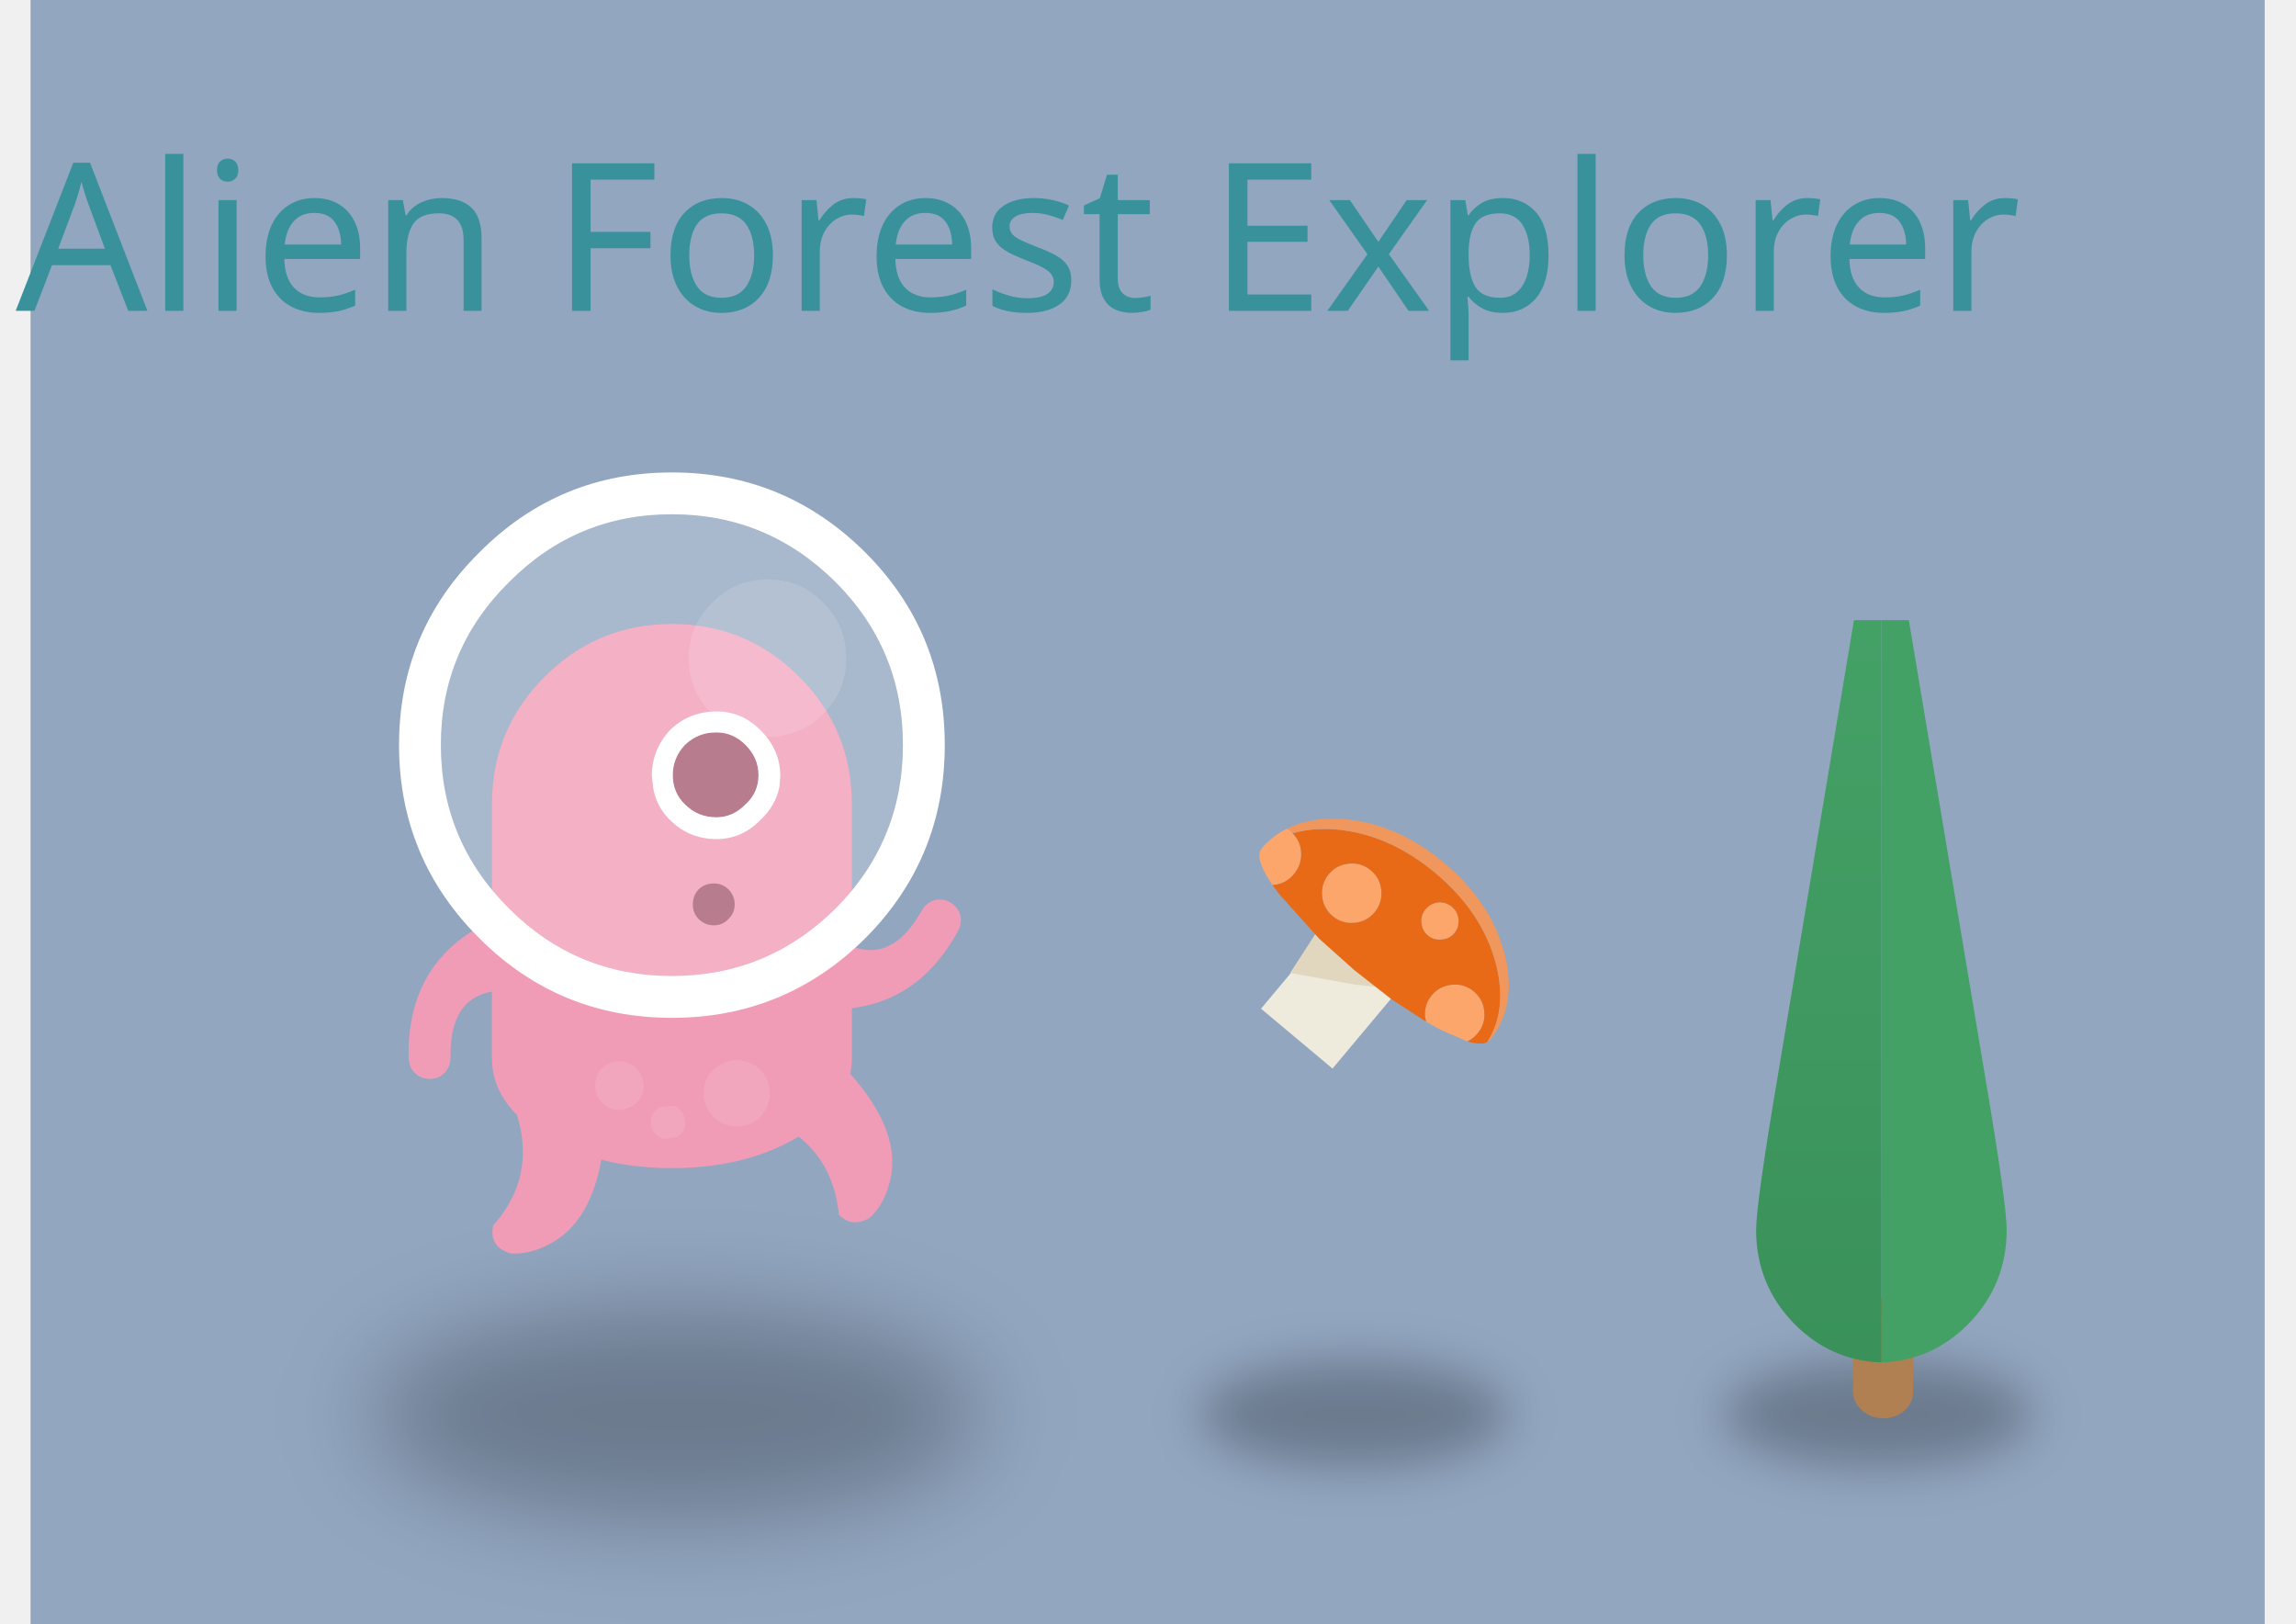
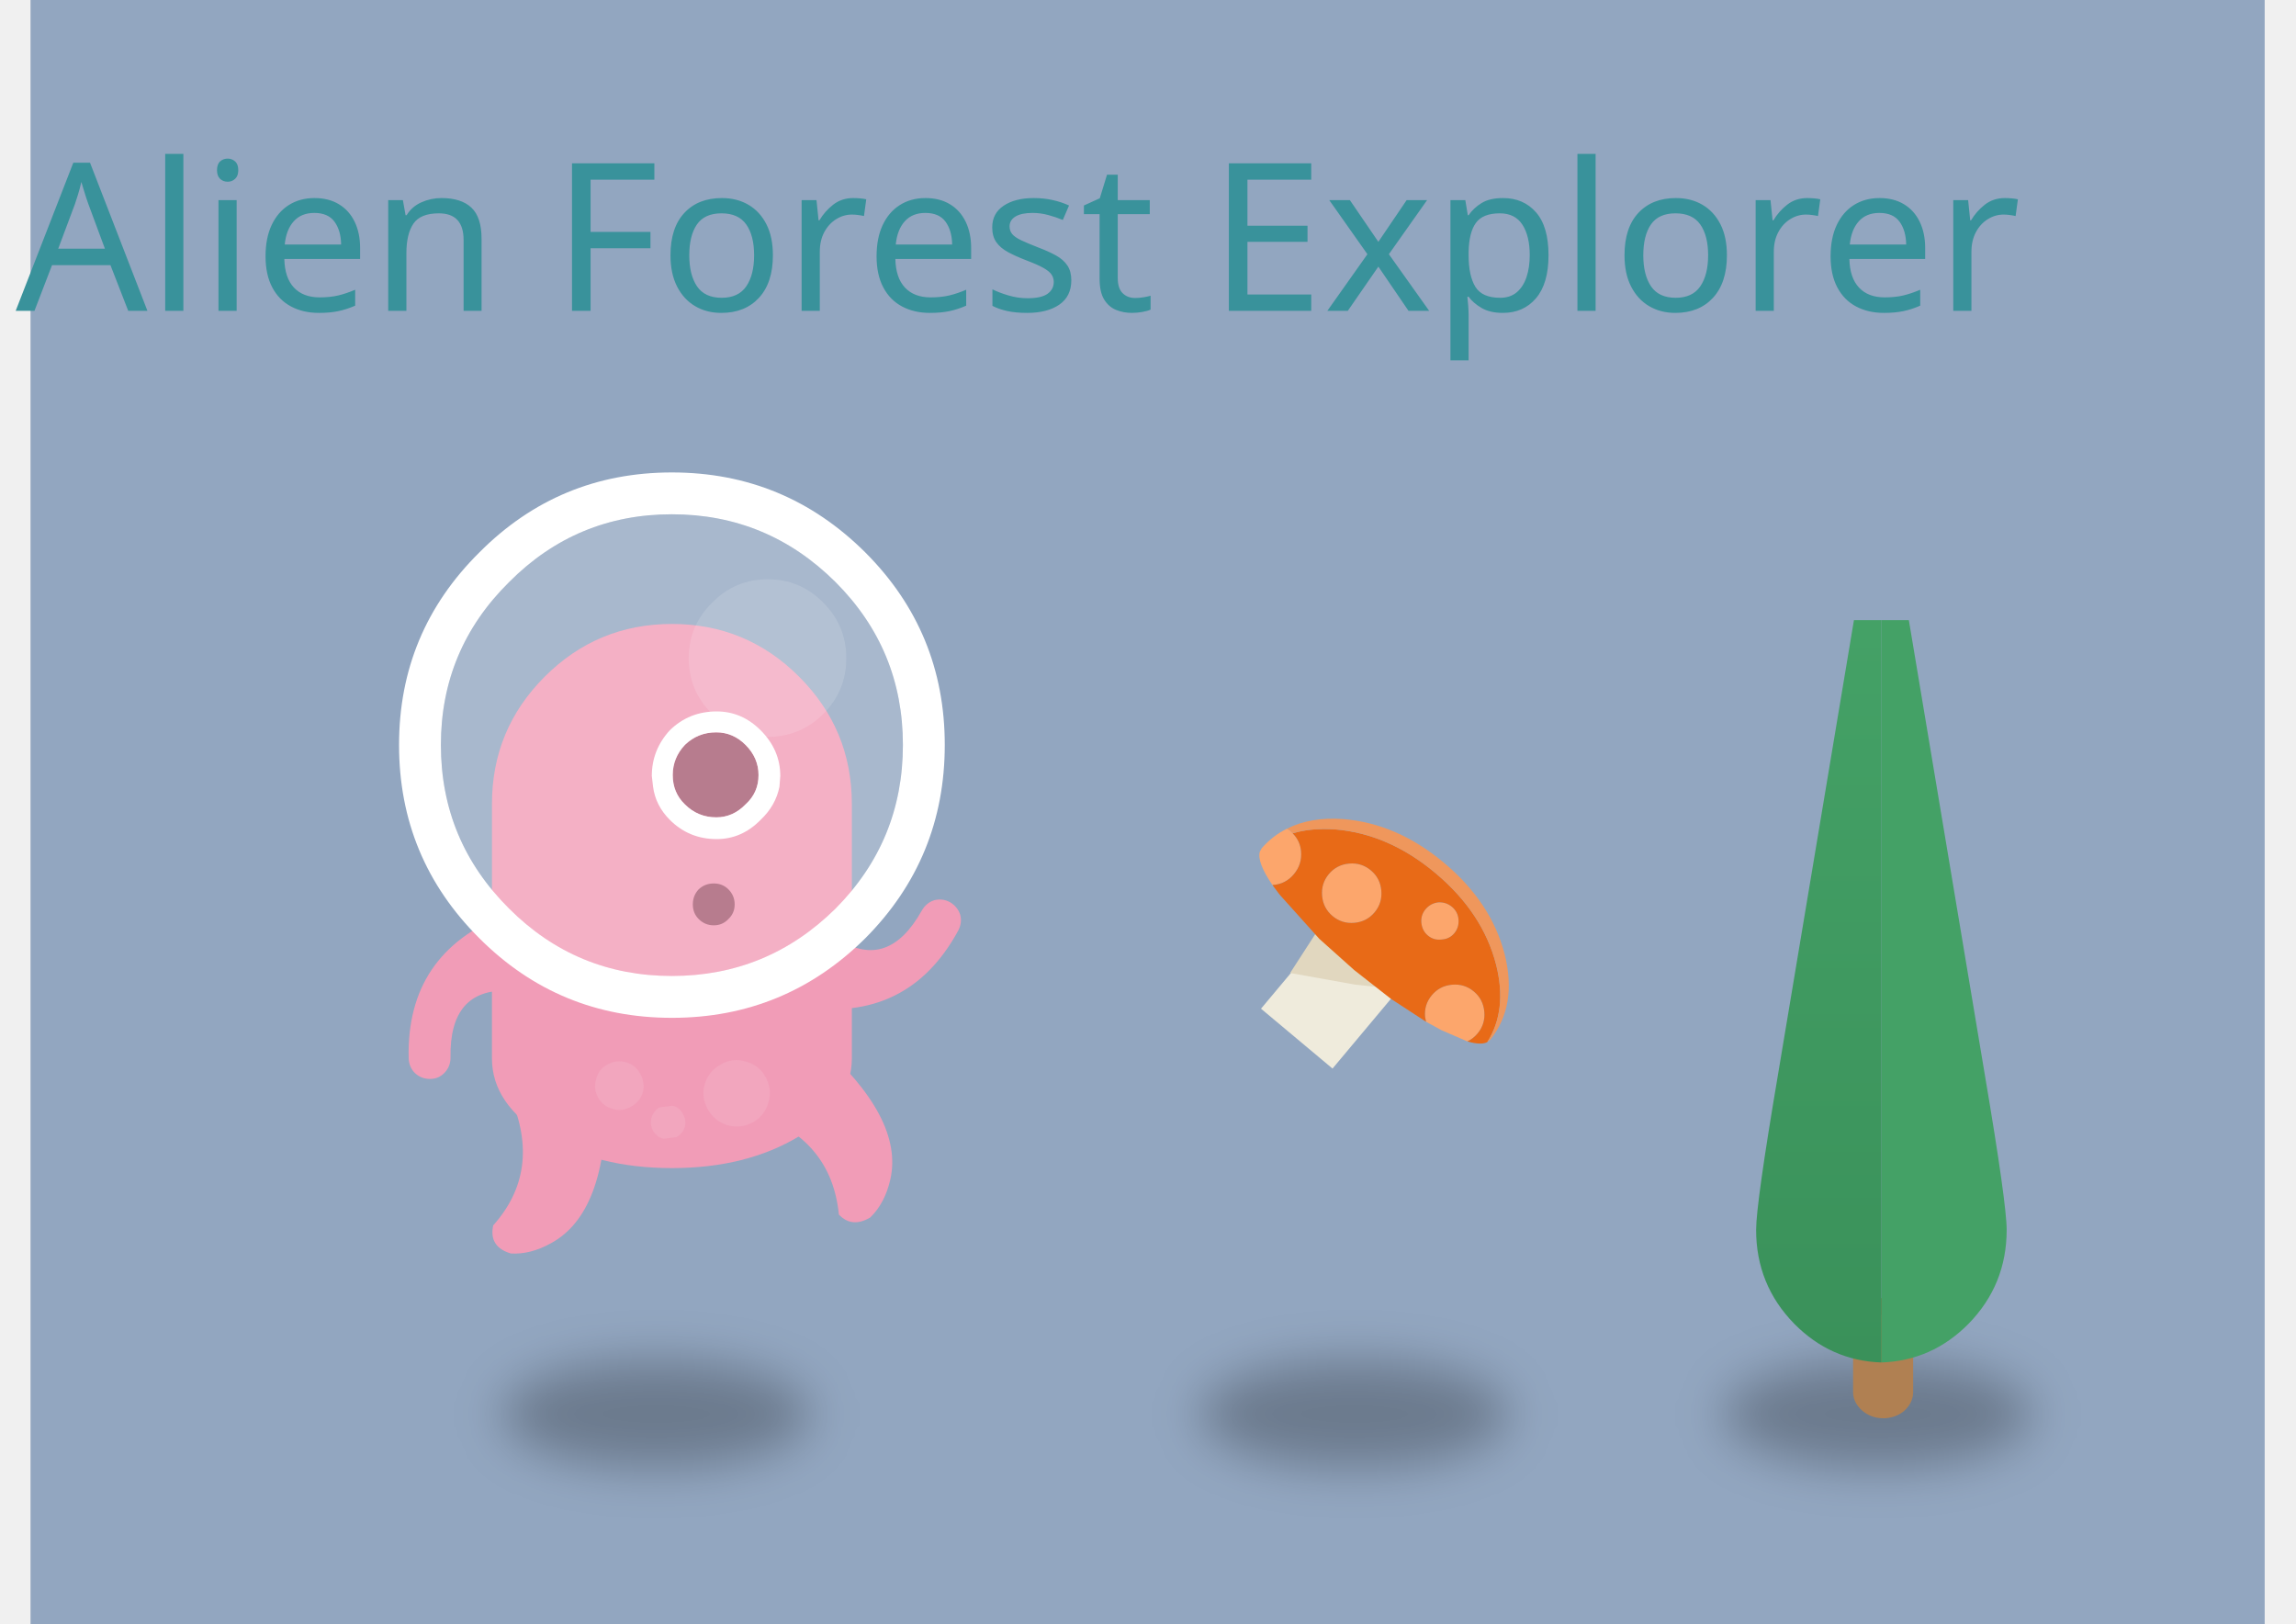
<svg xmlns="http://www.w3.org/2000/svg" xmlns:xlink="http://www.w3.org/1999/xlink" width="1052.362" height="744.094" id="svg2" version="1.1">
  <defs id="defs4">
-     <filter id="filter3773" x="-0.086" width="1.172" y="-0.995" height="2.991">
-       <feGaussianBlur stdDeviation="30.473" id="feGaussianBlur3775" />
-     </filter>
    <filter id="filter28075" x="-0.187" width="1.374" y="-0.539" height="2.079">
      <feGaussianBlur stdDeviation="21.798" id="feGaussianBlur28077" />
    </filter>
    <linearGradient xlink:href="#gradient23" id="linearGradient32412" gradientUnits="userSpaceOnUse" gradientTransform="matrix(0,0.05218506,-0.05279541,0,370.8332,720.2644)" spreadMethod="pad" x1="-819.2" x2="819.2" />
    <linearGradient gradientUnits="userSpaceOnUse" x1="-819.2" x2="819.2" spreadMethod="pad" gradientTransform="matrix(0,0.05218506,-0.05279541,0,640,581.25)" id="gradient23">
      <stop offset="0" stop-color="#44A166" id="stop31377" />
      <stop offset="1" stop-color="#3A915A" id="stop31379" />
    </linearGradient>
    <linearGradient x2="819.2" x1="-819.2" spreadMethod="pad" gradientTransform="matrix(0,0.05218506,-0.05279541,0,370.8332,720.2644)" gradientUnits="userSpaceOnUse" id="linearGradient33799" xlink:href="#gradient23" />
  </defs>
  <g id="layer1" transform="translate(0,-308.2677)">
    <rect style="fill:#003575;fill-opacity:0.392;stroke:none" id="rect2985" width="1024" height="768" x="14" y="296.362" />
    <text xml:space="preserve" style="font-size:94.647px;font-style:normal;font-variant:normal;font-weight:normal;font-stretch:normal;text-align:center;line-height:125%;letter-spacing:0px;word-spacing:0px;text-anchor:middle;fill:#39929b;fill-opacity:1;stroke:none;font-family:Lobster;-inkscape-font-specification:Lobster" x="528.274" y="450.703" id="text3755">
      <tspan x="528.274" y="450.703" id="tspan28004">Alien Forest Explorer</tspan>
    </text>
-     <path style="fill:#000000;fill-opacity:0.264;stroke:none;filter:url(#filter28075)" id="path28061" d="m 678.823,662.272 a 139.906,48.487 0 1 1 -279.812,0 139.906,48.487 0 1 1 279.812,0 z" transform="translate(-229.0711,294.024)" />
    <g id="g29252" transform="matrix(3.503623,0,0,3.503623,-2610.257,-1396.506)">
      <path d="m 911.499,602.368 q -2.08,-3.046 -1.667,-4.396 l 0.244,-0.448 0.032,-0.038 q 1.419,-1.616 3.29,-2.527 l 0.377,0.251 0.351,0.359 q 0.977,1.014 1.096,2.352 0.15,1.69 -0.942,2.994 -1.091,1.303 -2.75,1.415 l -0.032,0.038 m 25.483,20.424 -3.396,-1.474 -2.014,-1.099 -0.127,-0.628 q -0.143,-1.62 0.884,-2.847 1.027,-1.227 2.647,-1.37 1.62,-0.143 2.847,0.884 1.227,1.027 1.37,2.647 0.143,1.62 -0.884,2.847 -0.578,0.69 -1.328,1.04 m -2.02,-17.603 q 0.767,0.642 0.854,1.628 0.094,1.057 -0.548,1.823 -0.642,0.767 -1.666,0.822 -1.018,0.126 -1.785,-0.516 -0.767,-0.642 -0.86,-1.698 -0.087,-0.986 0.555,-1.753 0.642,-0.767 1.66,-0.892 1.024,-0.055 1.791,0.587 m -16.103,-4.289 q 1.027,-1.227 2.647,-1.37 1.62,-0.143 2.847,0.884 1.227,1.027 1.37,2.647 0.143,1.62 -0.884,2.847 -1.027,1.227 -2.647,1.37 -1.62,0.143 -2.847,-0.884 -1.227,-1.027 -1.37,-2.647 -0.143,-1.62 0.884,-2.847" id="path24951" style="fill:#fca66c;stroke:none" />
      <path d="m 927.65,616.414 -8.313,9.928 -9.354,-7.832 8.313,-9.928 4.499,4.128 4.855,3.704" id="path24959" style="fill:#efebdc;stroke:none" />
      <path d="m 929.392,610.452 -1.007,5.562 -6.081,-0.65 -8.512,-1.523 3.596,-5.562 5.923,1.523 6.081,0.65" id="path24957" style="fill:#e1d7bf;stroke:none" />
      <path d="m 918.859,600.9 q -1.027,1.227 -0.884,2.847 0.143,1.62 1.37,2.647 1.227,1.027 2.847,0.884 1.62,-0.143 2.647,-1.37 1.027,-1.227 0.884,-2.847 -0.143,-1.62 -1.37,-2.647 -1.227,-1.027 -2.847,-0.884 -1.62,0.143 -2.647,1.37 m 20.723,21.981 q -0.814,0.427 -2.599,-0.089 0.75,-0.35 1.328,-1.04 1.027,-1.227 0.884,-2.847 -0.143,-1.62 -1.37,-2.647 -1.227,-1.027 -2.847,-0.884 -1.62,0.143 -2.647,1.37 -1.027,1.227 -0.884,2.847 l 0.127,0.628 -4.596,-3 -4.805,-3.763 -4.549,-4.069 -5.198,-5.787 -0.925,-1.231 0.032,-0.038 q 1.658,-0.111 2.75,-1.415 1.091,-1.303 0.942,-2.994 -0.119,-1.338 -1.096,-2.352 2.422,-0.711 5.456,-0.519 7.041,0.548 13.213,5.716 6.21,5.2 7.949,12.003 1.484,5.938 -1.163,10.112 m -4.619,-17.693 q -0.767,-0.642 -1.791,-0.587 -1.018,0.126 -1.66,0.892 -0.642,0.767 -0.555,1.753 0.093,1.057 0.86,1.698 0.767,0.642 1.785,0.516 1.024,-0.055 1.666,-0.822 0.642,-0.767 0.548,-1.823 -0.087,-0.986 -0.854,-1.628" id="path24953" style="fill:#e86a17;stroke:none" />
      <path d="m 913.399,594.959 q 3.057,-1.548 7.307,-1.25 7.041,0.548 13.213,5.716 6.21,5.2 7.949,12.003 1.655,6.668 -1.857,11.096 l -0.032,0.038 -0.398,0.319 q 2.647,-4.174 1.163,-10.112 -1.738,-6.803 -7.949,-12.003 -6.172,-5.168 -13.213,-5.716 -3.034,-0.193 -5.456,0.519 l -0.351,-0.359 -0.377,-0.251" id="path24955" style="fill:#ef975c;stroke:none" />
    </g>
-     <path transform="matrix(0.5072218,0,0,0.5072218,347.4379,620.3773)" d="m 678.823,662.272 a 139.906,48.487 0 1 1 -279.812,0 139.906,48.487 0 1 1 279.812,0 z" id="path29259" style="fill:#000000;fill-opacity:0.264;stroke:none;filter:url(#filter28075)" />
+     <path transform="matrix(0.5072218,0,0,0.5072218,347.4379,620.3773)" d="m 678.823,662.272 c 0,26.779 -62.638,48.487 -139.906,48.487 -77.268,0 -139.906,-21.709 -139.906,-48.487 0,-26.779 62.638,-48.487 139.906,-48.487 77.268,0 139.906,21.709 139.906,48.487 z" id="path29259" style="fill:#000000;fill-opacity:0.264;stroke:none;filter:url(#filter28075)" />
    <g id="g33828" transform="translate(14,10)">
      <path style="fill:#f19cb7" id="path18659" d="m 360.714,775.637 c 26.47,23.275 37.596,44.309 33.376,63.107 -1.665,7.289 -4.73,13.105 -9.207,17.455 -5.628,3.322 -10.423,2.877 -14.386,-1.343 -2.302,-23.148 -15.28,-38.62 -38.934,-46.423 4.857,-15.598 14.574,-26.528 29.152,-32.796 z m -121.994,92.262 c -6.395,3.583 -12.594,5.183 -18.606,4.795 -6.783,-2.045 -9.464,-6.326 -8.06,-12.852 14.961,-16.753 17.582,-36.379 7.864,-58.887 14.835,-6.783 29.478,-6.783 43.925,0 0.257,35.294 -8.114,57.605 -25.124,66.943 z" />
      <path style="fill:#f19cb7" id="path18661" d="m 211.482,666.687 c 0,-22.764 8.056,-42.199 24.169,-58.311 16.112,-16.112 35.551,-24.169 58.311,-24.169 22.761,0 42.199,8.056 58.308,24.169 16.112,16.112 24.172,35.551 24.172,58.311 v 116.623 c 0,13.941 -8.06,25.83 -24.172,35.677 -16.109,9.717 -35.551,14.582 -58.308,14.582 -22.764,0 -42.199,-4.864 -58.311,-14.582 -16.112,-9.844 -24.169,-21.736 -24.169,-35.677 V 666.687 z" />
      <path style="fill:#a55b72" id="path18663" d="m 313.144,722.313 c -2.685,0 -4.991,-0.959 -6.909,-2.877 -1.792,-1.792 -2.682,-4.032 -2.682,-6.713 0,-2.685 0.89,-4.991 2.682,-6.909 1.918,-1.792 4.224,-2.682 6.909,-2.682 2.682,0 4.922,0.89 6.713,2.682 1.918,1.918 2.877,4.224 2.877,6.909 0,2.682 -0.959,4.922 -2.877,6.713 -1.788,1.918 -4.028,2.877 -6.713,2.877 z" />
      <path style="fill:#a55b72" id="path18665" d="m 327.722,639.641 c 3.963,3.963 5.946,8.57 5.946,13.814 0,5.367 -1.983,9.844 -5.946,13.427 -3.836,3.963 -8.313,5.946 -13.427,5.946 -5.628,0 -10.423,-1.983 -14.386,-5.946 -3.71,-3.583 -5.563,-8.06 -5.563,-13.427 0,-5.24 1.853,-9.848 5.563,-13.814 3.963,-3.836 8.758,-5.754 14.386,-5.754 5.114,0 9.591,1.918 13.427,5.754 z" />
      <path style="fill:#ffffff" id="path18667" d="m 333.668,653.452 c 0,-5.24 -1.983,-9.848 -5.946,-13.814 -3.836,-3.836 -8.313,-5.754 -13.427,-5.754 -5.628,0 -10.423,1.918 -14.386,5.754 -3.71,3.963 -5.563,8.57 -5.563,13.814 0,5.367 1.853,9.844 5.563,13.427 3.963,3.963 8.758,5.946 14.386,5.946 5.114,0 9.591,-1.983 13.427,-5.946 3.963,-3.579 5.946,-8.056 5.946,-13.427 z m 0.959,-20.524 c 6.008,6.008 9.015,12.982 9.015,20.908 l -0.384,4.987 c -1.151,5.754 -4.028,10.803 -8.632,15.153 -5.754,5.885 -12.468,8.823 -20.14,8.823 -8.44,0 -15.598,-2.939 -21.483,-8.823 -4.35,-4.35 -6.909,-9.399 -7.673,-15.153 l -0.575,-4.987 c 0,-7.926 2.751,-14.9 8.248,-20.908 5.881,-5.754 13.04,-8.632 21.483,-8.632 7.673,0 14.386,2.877 20.14,8.632 z" />
      <path style="fill:#f19cb7" id="path18669" d="m 414.23,710.804 c 2.559,-0.641 4.987,-0.322 7.289,0.959 2.302,1.404 3.836,3.322 4.6,5.754 0.641,2.428 0.322,4.857 -0.959,7.285 -15.345,28.131 -39.126,39.767 -71.355,34.914 l -1.151,-0.196 17.647,-30.69 c 15.219,9.464 27.94,5.049 38.171,-13.231 1.408,-2.428 3.326,-4.028 5.758,-4.795 z m -224.422,79.027 c -1.792,1.918 -4.028,2.877 -6.713,2.877 -2.685,0 -4.987,-0.894 -6.905,-2.685 -1.792,-1.788 -2.751,-4.028 -2.877,-6.713 -0.767,-32.094 13.999,-54.091 44.309,-65.984 l 1.151,-0.384 v 35.294 c -17.904,-0.514 -26.662,9.717 -26.278,30.69 0,2.685 -0.894,4.987 -2.685,6.905 z" />
      <path style="opacity:0.2;fill:#ffffff" id="path18671" d="m 293.962,533.952 c 29.156,0 54.153,10.358 74.999,31.078 20.585,20.585 30.882,45.46 30.882,74.612 0,29.286 -10.297,54.283 -30.882,75.003 -20.846,20.585 -45.843,30.882 -74.999,30.882 -29.16,0 -54.03,-10.297 -74.616,-30.882 -20.846,-20.716 -31.266,-45.717 -31.266,-75.003 0,-29.156 10.423,-54.026 31.266,-74.612 20.585,-20.72 45.46,-31.078 74.616,-31.078 z m 69.437,40.473 c -7.032,-7.158 -15.537,-10.742 -25.511,-10.742 -9.974,0 -18.476,3.583 -25.507,10.742 -7.162,7.036 -10.742,15.541 -10.742,25.511 0,9.97 3.579,18.476 10.742,25.511 7.032,7.032 15.537,10.55 25.507,10.55 9.978,0 18.479,-3.518 25.511,-10.55 7.032,-7.036 10.55,-15.541 10.55,-25.511 0,-9.97 -3.518,-18.476 -10.55,-25.511 z" enable-background="new    " />
      <path style="fill:#ffffff" id="path18673" d="M 368.962,565.026 C 348.115,544.31 323.118,533.948 293.962,533.948 c -29.16,0 -54.03,10.358 -74.616,31.078 -20.846,20.585 -31.266,45.46 -31.266,74.612 0,29.286 10.423,54.283 31.266,75.003 20.585,20.585 45.46,30.882 74.616,30.882 29.156,0 54.153,-10.297 74.999,-30.882 20.585,-20.716 30.882,-45.717 30.882,-75.003 0,-29.152 -10.297,-54.022 -30.882,-74.612 z m -200.062,74.616 c 0,-34.526 12.276,-63.935 36.832,-88.234 24.295,-24.422 53.708,-36.636 88.234,-36.636 34.526,0 64.062,12.215 88.618,36.636 24.295,24.299 36.445,53.708 36.445,88.234 0,34.653 -12.149,64.196 -36.445,88.622 -24.552,24.295 -54.091,36.445 -88.618,36.445 -34.526,0 -63.939,-12.149 -88.234,-36.445 -24.556,-24.426 -36.832,-53.969 -36.832,-88.622 z" />
      <path style="opacity:0.302;fill:#ffffff" id="path18675" d="m 337.888,563.683 c 9.978,0 18.479,3.583 25.511,10.742 7.032,7.036 10.55,15.541 10.55,25.511 0,9.97 -3.518,18.476 -10.55,25.511 -7.032,7.032 -15.537,10.55 -25.511,10.55 -9.974,0 -18.476,-3.518 -25.507,-10.55 -7.162,-7.036 -10.742,-15.541 -10.742,-25.511 0,-9.97 3.579,-18.476 10.742,-25.511 7.028,-7.162 15.533,-10.742 25.507,-10.742 z" enable-background="new    " />
      <path style="opacity:0.502;fill:#f3afc5" id="path18725" d="m 267.108,806.519 c -3.073,-0.763 -5.371,-2.49 -6.909,-5.179 -1.531,-2.685 -1.853,-5.501 -0.959,-8.44 0.641,-2.942 2.306,-5.179 4.991,-6.713 2.682,-1.531 5.559,-1.918 8.632,-1.151 2.808,0.767 4.987,2.494 6.518,5.179 1.535,2.685 1.983,5.501 1.347,8.44 -0.894,2.942 -2.685,5.183 -5.371,6.713 -2.685,1.535 -5.436,1.918 -8.248,1.151 z m 69.628,-14.961 c 2.171,3.706 2.685,7.607 1.535,11.701 -1.024,3.963 -3.326,7.036 -6.905,9.207 -3.71,2.045 -7.607,2.555 -11.704,1.531 -3.963,-1.151 -7.032,-3.579 -9.203,-7.285 -2.045,-3.583 -2.559,-7.354 -1.535,-11.317 1.151,-4.093 3.583,-7.158 7.289,-9.207 3.579,-2.171 7.35,-2.685 11.317,-1.531 4.093,1.017 7.162,3.322 9.207,6.901 z m -48.529,14.194 6.138,-0.767 c 2.045,0.514 3.583,1.726 4.604,3.644 1.151,1.918 1.469,3.898 0.959,5.946 -0.641,2.171 -1.918,3.771 -3.836,4.795 l -5.946,0.767 c -2.049,-0.514 -3.644,-1.726 -4.795,-3.644 -1.028,-1.918 -1.281,-3.901 -0.767,-5.946 0.637,-2.045 1.857,-3.644 3.644,-4.795 z" enable-background="new    " />
    </g>
-     <path style="fill:#000000;fill-opacity:0.264;stroke:none;filter:url(#filter28075)" id="path33826" d="m 678.823,662.272 a 139.906,48.487 0 1 1 -279.812,0 139.906,48.487 0 1 1 279.812,0 z" transform="matrix(0.5072218,0,0,0.5072218,587.4379,620.3773)" />
+     <path style="fill:#000000;fill-opacity:0.264;stroke:none;filter:url(#filter28075)" id="path33826" d="m 678.823,662.272 c 0,26.779 -62.638,48.487 -139.906,48.487 -77.268,0 -139.906,-21.709 -139.906,-48.487 0,-26.779 62.638,-48.487 139.906,-48.487 77.268,0 139.906,21.709 139.906,48.487 z" transform="matrix(0.5072218,0,0,0.5072218,587.4379,620.3773)" />
    <g transform="matrix(3.932701,0,0,3.932701,-624.7546,-2070.029)" id="g33593">
      <path d="m 374.833,757.614 0,-2 1,0.2 2.25,0.2 0.25,0 0.25,0 3.25,-0.4 0,2 -3.25,0.4 -0.25,0 -0.25,0 -2.25,-0.2 -1,-0.2" id="path32031" style="fill:#9f7348;stroke:none" />
      <path d="m 374.833,757.614 1,0.2 2.25,0.2 0.25,0 0.25,0 3.25,-0.4 0,9.45 q -0.05,1.15 -1,2.05 -0.9,0.8 -2.25,0.9 l -0.25,0 q -1.4,0 -2.45,-0.9 -1,-0.9 -1.05,-2.05 l 0,-9.45" id="path32033" style="fill:#b08052;stroke:none" />
      <path d="m 378.133,677.014 3.2,0 8.85,52.95 q 2.55,15.05 2.55,18.1 0,6.4 -4.45,10.95 -4.25,4.3 -10.15,4.5 l 0,-86.5" id="path32035" style="fill:#44a166;stroke:none" />
      <path d="m 378.133,677.014 0,86.5 q -5.9,-0.2 -10.15,-4.5 -4.45,-4.55 -4.45,-10.95 0,-3.05 2.55,-18.1 l 8.85,-52.95 3.2,0" id="path32037" style="fill:url(#linearGradient33799);stroke:none" />
    </g>
+     <path style="fill:#000000;fill-opacity:0.264;stroke:none;filter:url(#filter28075)" id="path34599" d="m 678.823,662.272 a 139.906,48.487 0 1 1 -279.812,0 139.906,48.487 0 1 1 279.812,0 z" transform="matrix(0.5072218,0,0,0.5072218,27.43785,620.3773)" />
  </g>
</svg>
